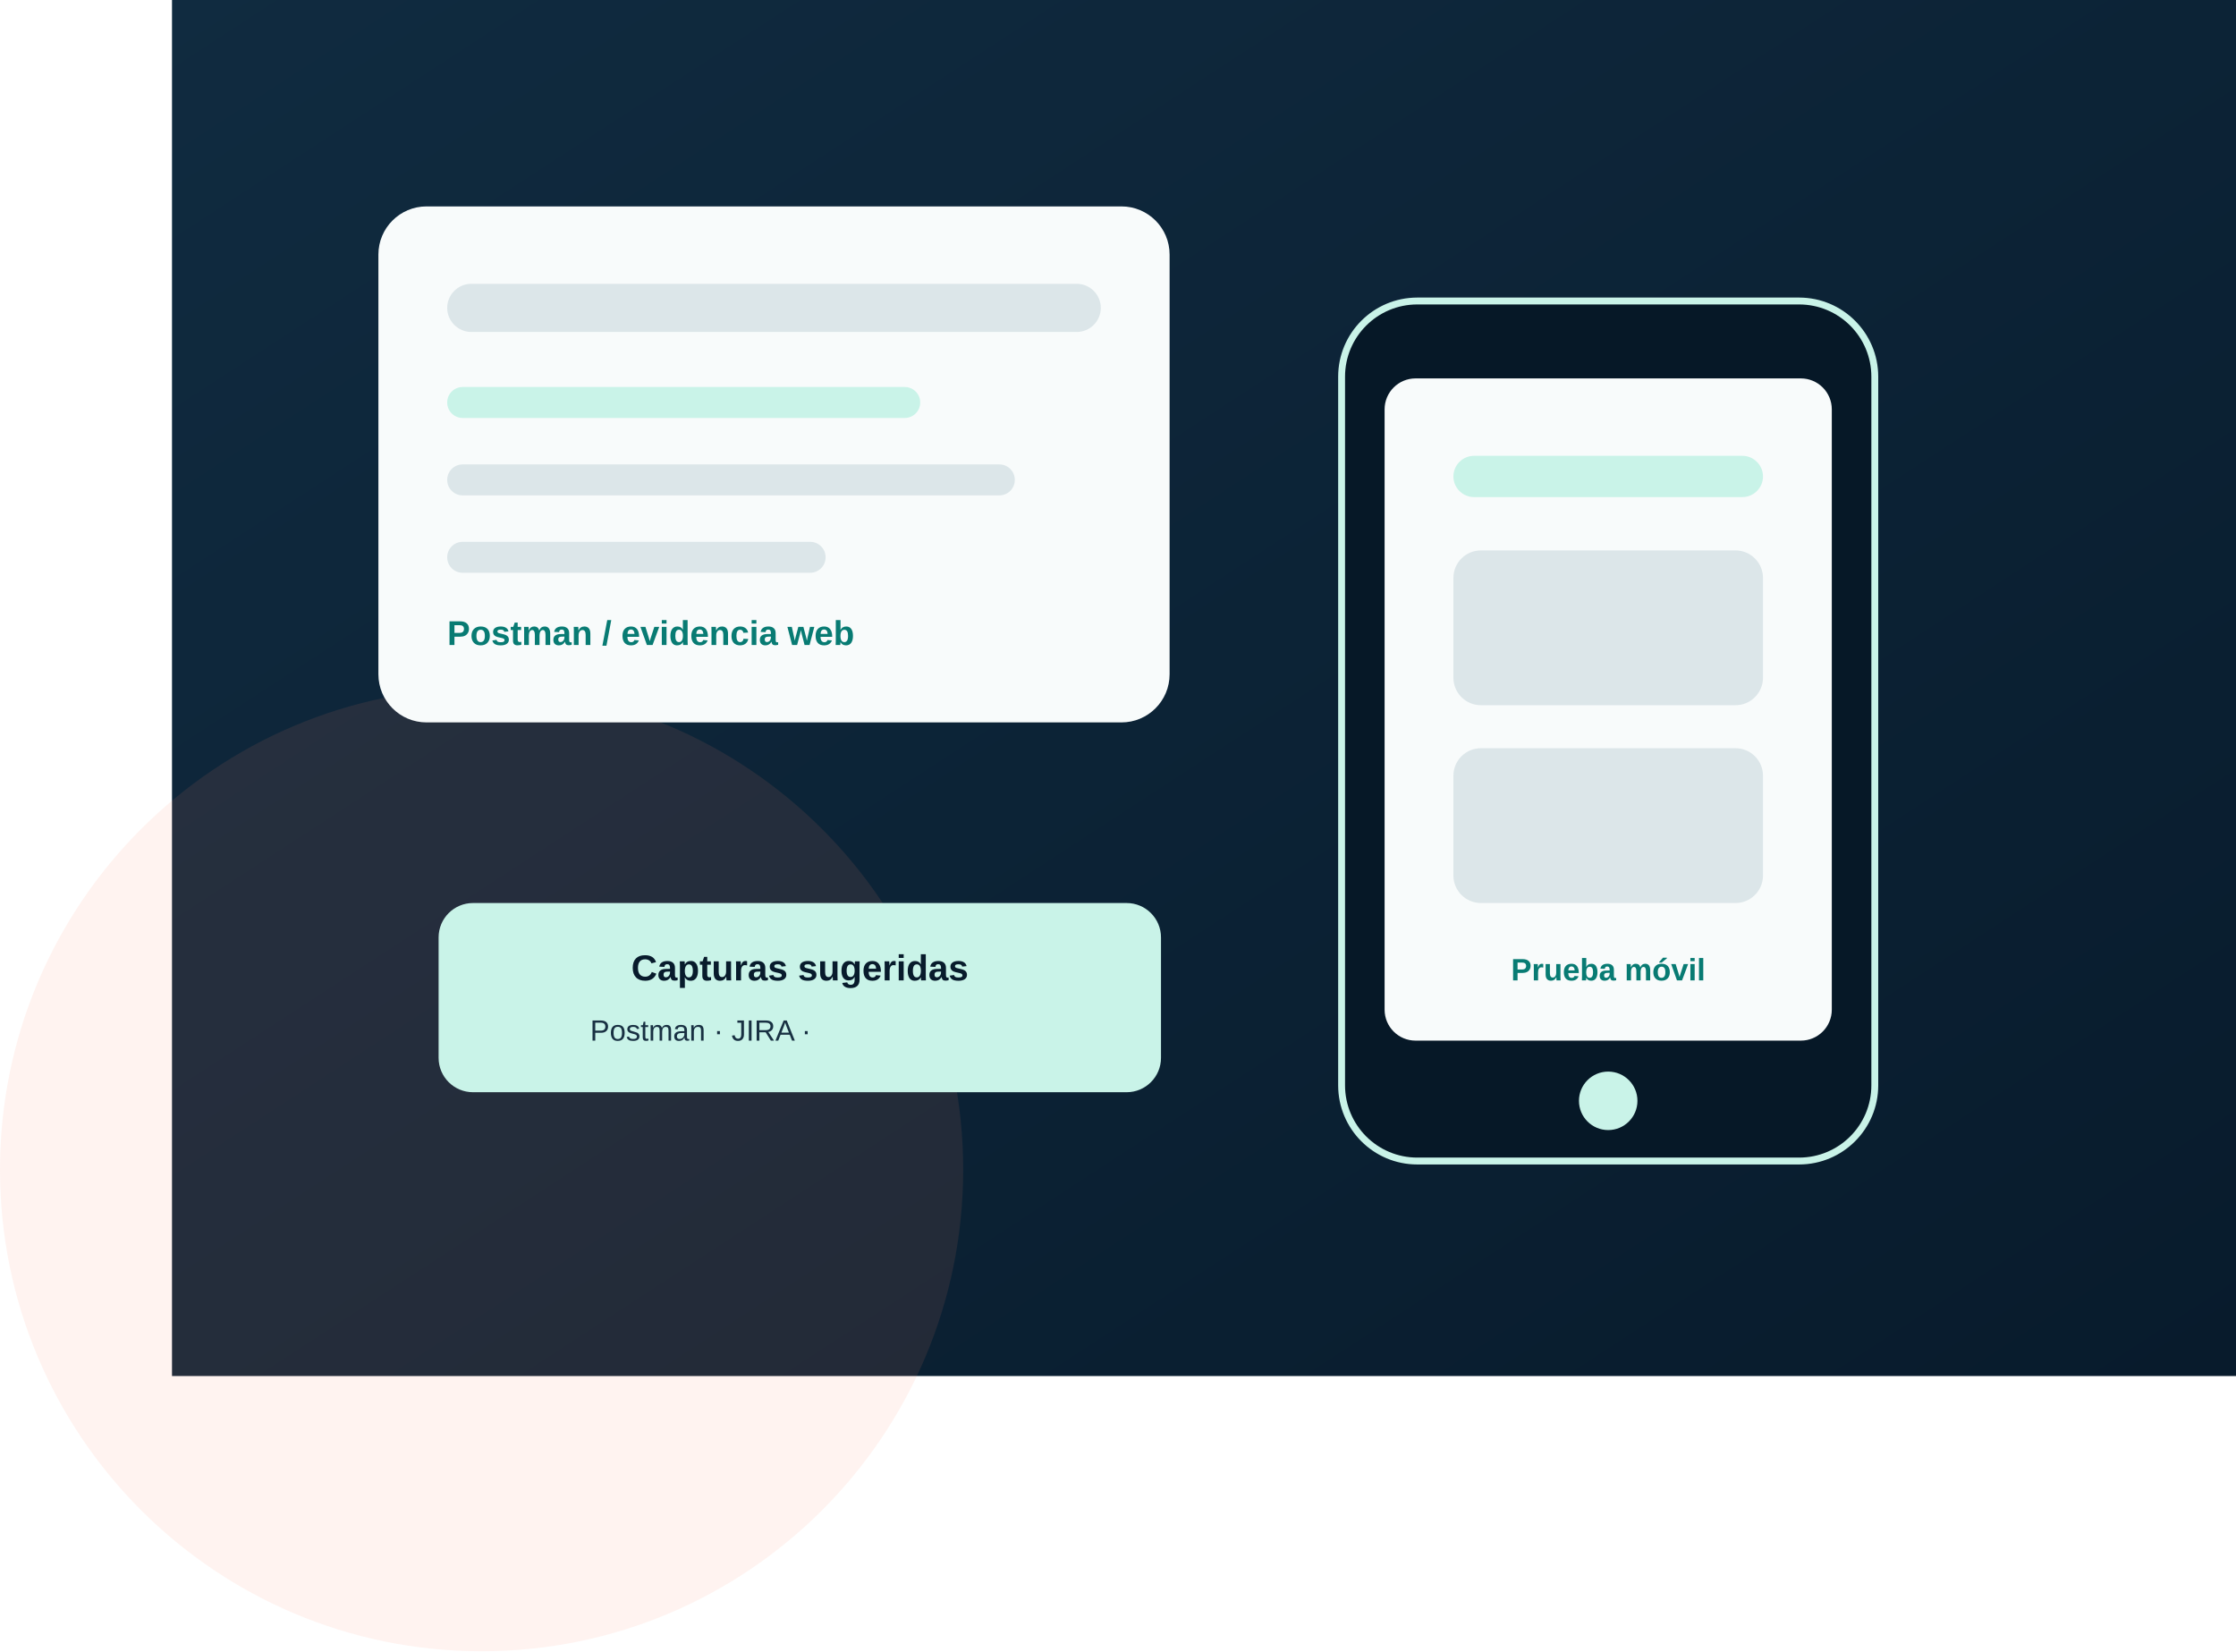
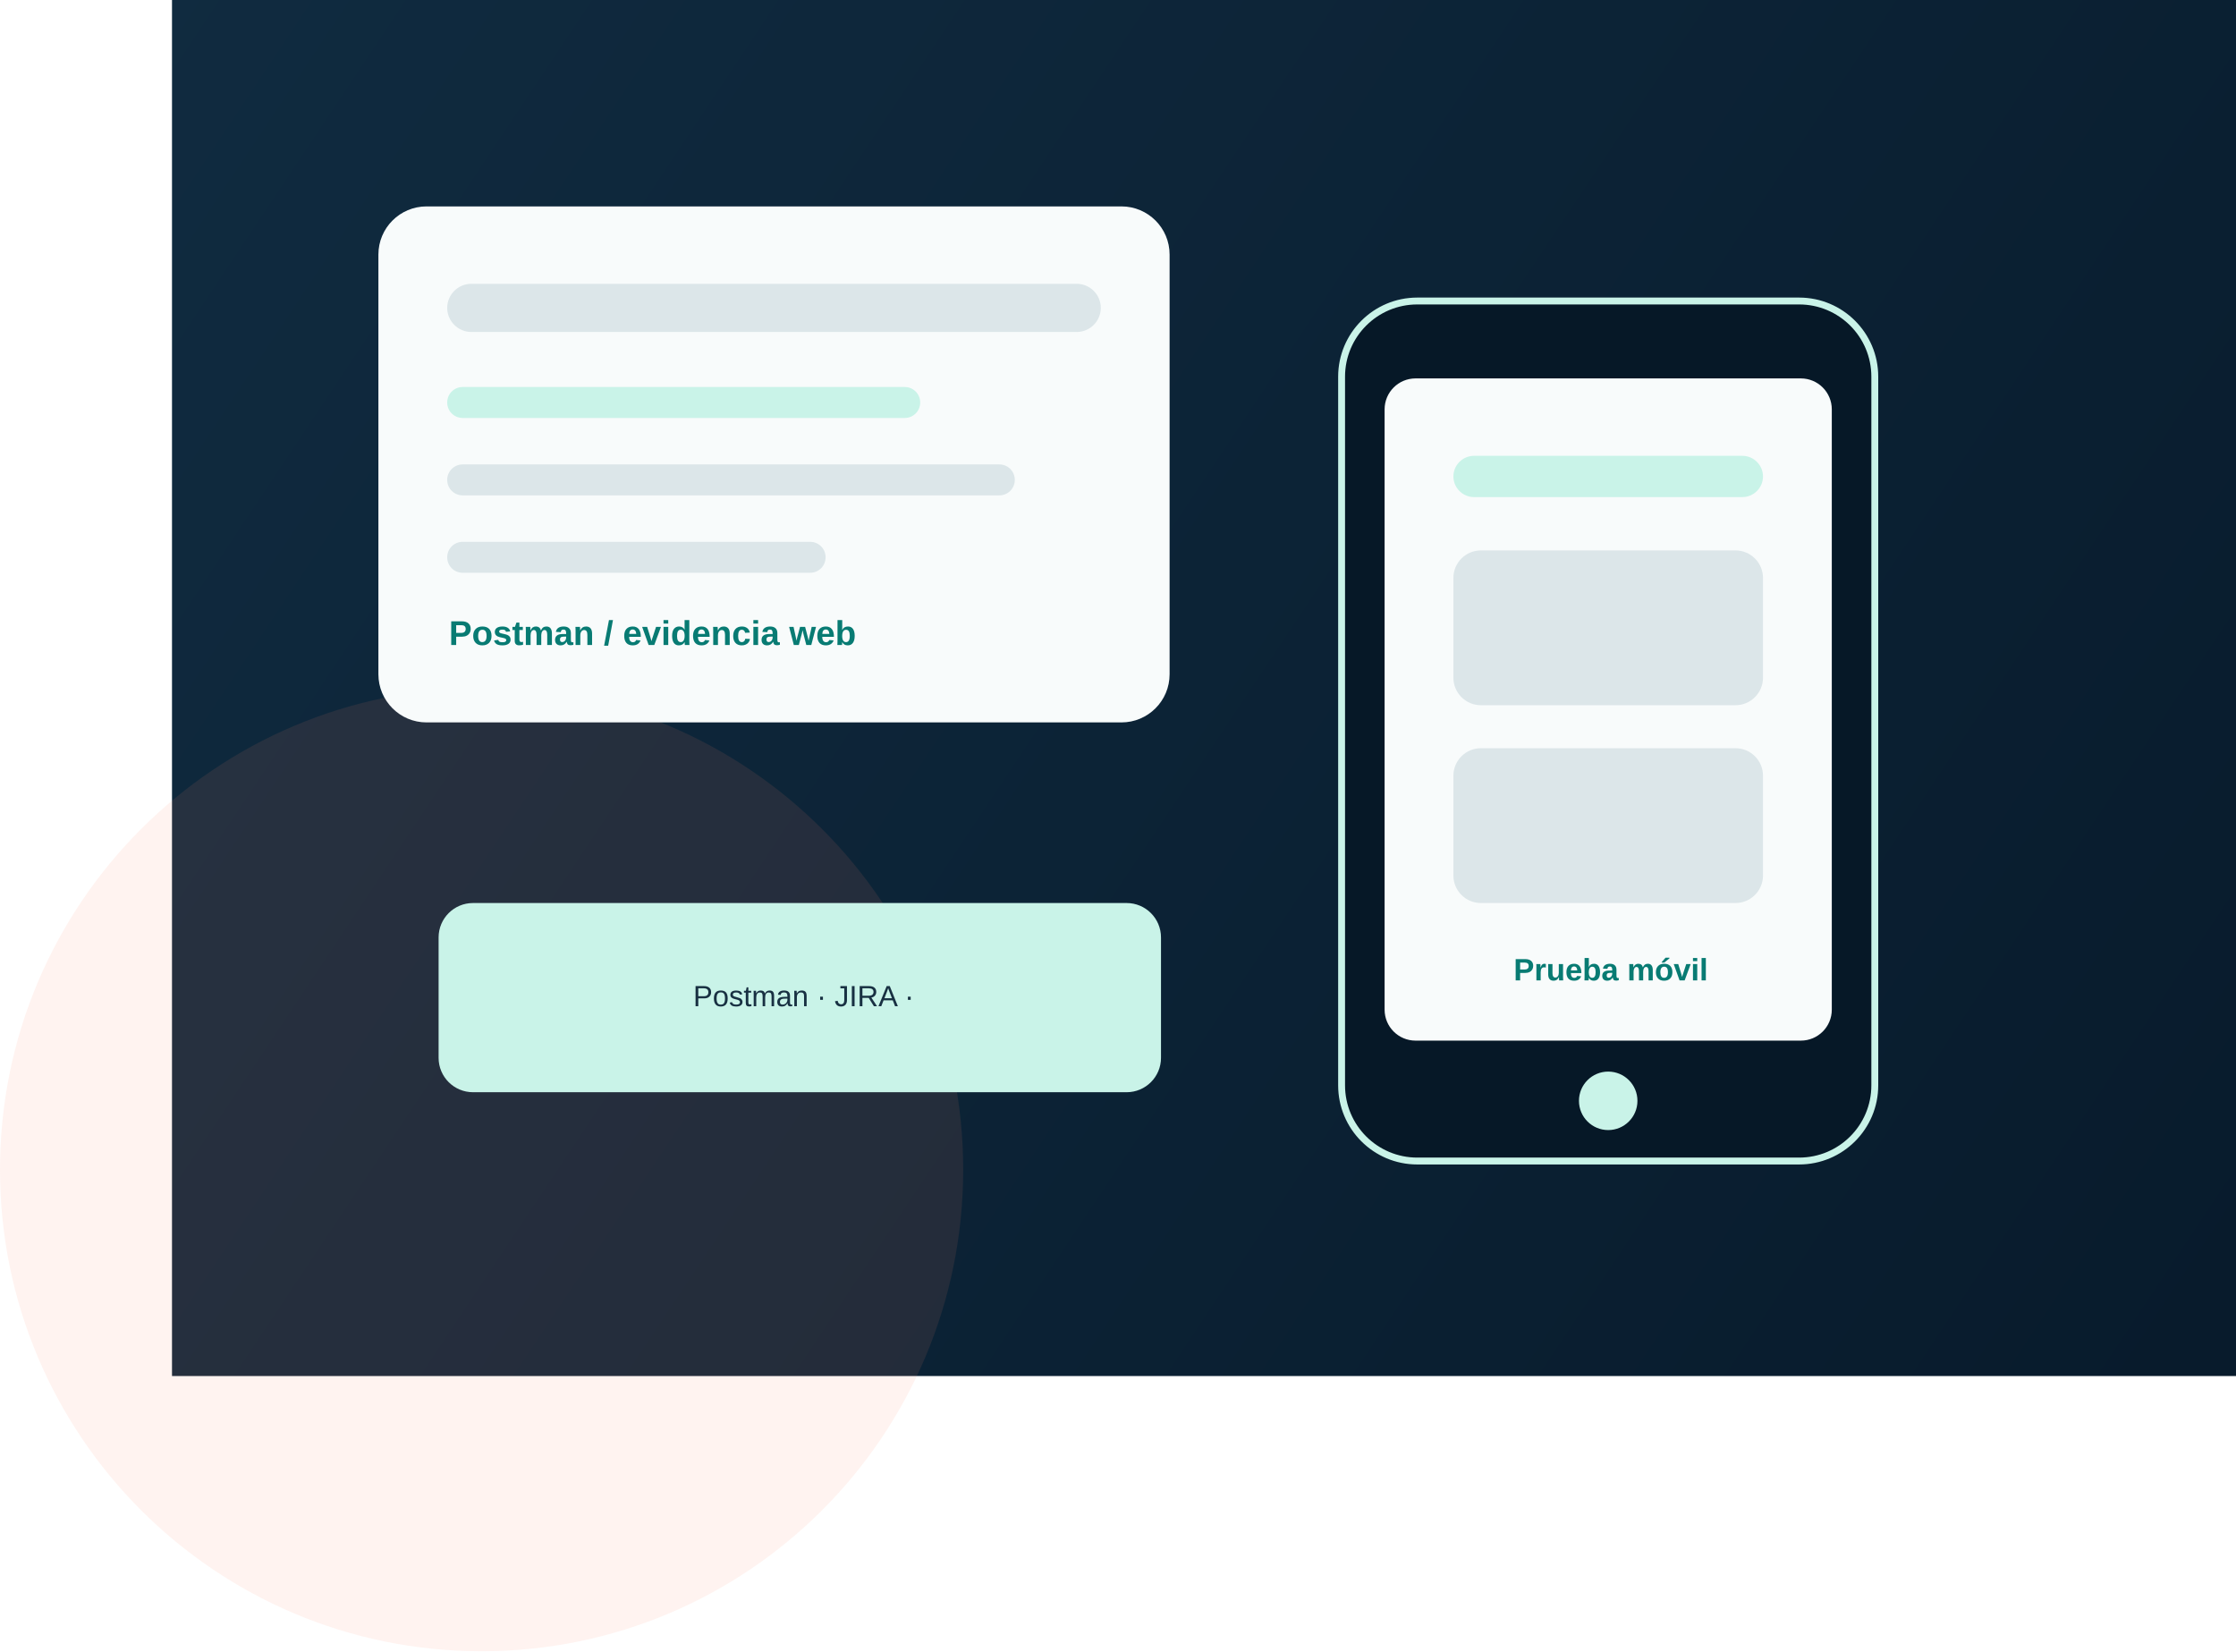
- <svg xmlns="http://www.w3.org/2000/svg" id="Layer_1" version="1.1" viewBox="0 0 1300 960">
-   <defs>
-     <style>
-       .st0 {
-         fill: #dce6e9;
-       }
- 
-       .st1 {
-         fill: #081b2c;
-         font-size: 21px;
-       }
- 
-       .st1, .st2, .st3, .st4 {
-         isolation: isolate;
-       }
- 
-       .st1, .st3, .st4 {
-         font-family: Arial-BoldMT, Arial;
-         font-weight: 700;
-       }
- 
-       .st5 {
-         fill: #c9f3e8;
-       }
- 
-       .st6 {
-         fill: url(#linear-gradient);
-       }
- 
-       .st2 {
-         fill: #183042;
-         font-family: ArialMT, Arial;
-         font-size: 17px;
-       }
- 
-       .st7 {
-         fill: #061827;
-         stroke: #c9f3e8;
-         stroke-width: 4px;
-       }
- 
-       .st8 {
-         fill: #f8fbfb;
-       }
- 
-       .st3 {
-         font-size: 20px;
-       }
- 
-       .st3, .st4 {
-         fill: #087b73;
-       }
- 
-       .st9 {
-         fill: #ff8b6a;
-         fill-opacity: .1;
-       }
- 
-       .st4 {
-         font-size: 18px;
-       }
-     </style>
-     <linearGradient id="linear-gradient" x1="303.8" y1="706.1" x2="304.8" y2="705.1" gradientTransform="translate(-364496 564894) scale(1200 -800)" gradientUnits="userSpaceOnUse">
-       <stop offset="0" stop-color="#102b40" />
-       <stop offset="1" stop-color="#081b2c" />
-     </linearGradient>
-   </defs>
-   <rect class="st6" x="100" width="1200" height="800" />
-   <circle class="st9" cx="280" cy="680" r="280" />
-   <g>
-     <rect class="st8" x="220" y="120" width="460" height="300" rx="28" ry="28" />
-     <path class="st0" d="M274,165h352c7.7,0,14,6.3,14,14h0c0,7.7-6.3,14-14,14h-352c-7.7,0-14-6.3-14-14h0c0-7.7,6.3-14,14-14Z" />
-     <path class="st5" d="M269,225h257c5,0,9,4,9,9h0c0,5-4,9-9,9h-257c-5,0-9-4-9-9h0c0-5,4-9,9-9Z" />
-     <path class="st0" d="M269,270h312c5,0,9,4,9,9h0c0,5-4,9-9,9h-312c-5,0-9-4-9-9h0c0-5,4-9,9-9Z" />
-     <path class="st0" d="M269,315h202c5,0,9,4,9,9h0c0,5-4,9-9,9h-202c-5,0-9-4-9-9h0c0-5,4-9,9-9Z" />
-     <text class="st3" transform="translate(260 375)">
-       <tspan x="0" y="0">Postman / evidencia web</tspan>
-     </text>
-     <rect class="st7" x="780" y="175" width="310" height="500" rx="44" ry="44" />
-     <rect class="st8" x="805" y="220" width="260" height="385" rx="18" ry="18" />
-     <circle class="st5" cx="935" cy="640" r="17" />
-     <path class="st5" d="M857,265h156c6.6,0,12,5.4,12,12h0c0,6.6-5.4,12-12,12h-156c-6.6,0-12-5.4-12-12h0c0-6.6,5.4-12,12-12Z" />
-     <rect class="st0" x="845" y="320" width="180" height="90" rx="16" ry="16" />
-     <rect class="st0" x="845" y="435" width="180" height="90" rx="16" ry="16" />
-     <text class="st4" transform="translate(878.5 570)">
-       <tspan x="0" y="0">Prueba móvil</tspan>
-     </text>
-     <rect class="st5" x="255" y="525" width="420" height="110" rx="20" ry="20" />
-     <text class="st1" transform="translate(367 570)">
-       <tspan x="0" y="0">Capturas sugeridas</tspan>
-     </text>
-     <text class="st2" transform="translate(343.1 605)">
-       <tspan x="0" y="0">Postman · JIRA ·</tspan>
-     </text>
+ <svg xmlns="http://www.w3.org/2000/svg" width="1300" height="960" viewBox="0 0 1300 960">
+   <linearGradient id="linearGradient1" x1="64" y1="14" x2="1264" y2="814" gradientUnits="userSpaceOnUse">
+     <stop offset="1e-05" stop-color="#102b40" stop-opacity="1" />
+     <stop offset="1" stop-color="#081b2c" stop-opacity="1" />
+   </linearGradient>
+   <path id="Path" fill="url(#linearGradient1)" stroke="none" d="M 100 0 L 1300 0 L 1300 800 L 100 800 Z" />
+   <path id="path1" fill="#ff8b6a" fill-opacity="0.1" stroke="none" d="M 560 680 C 560 834.64 434.64 960 280 960 C 125.36 960 0 834.64 0 680 C 0 525.36 125.36 400 280 400 C 434.64 400 560 525.36 560 680 Z" />
+   <g id="Group">
+     <path id="path2" fill="#f8fbfb" stroke="none" d="M 248 120 L 652 120 C 667.464 120 680 132.536 680 148 L 680 392 C 680 407.464 667.464 420 652 420 L 248 420 C 232.536 420 220 407.464 220 392 L 220 148 C 220 132.536 232.536 120 248 120 Z" />
+     <path id="path3" fill="#dce6e9" stroke="none" d="M 274 165 L 626 165 C 633.7 165 640 171.3 640 179 L 640 179 C 640 186.7 633.7 193 626 193 L 274 193 C 266.3 193 260 186.7 260 179 L 260 179 C 260 171.3 266.3 165 274 165 Z" />
+     <path id="path4" fill="#c9f3e8" stroke="none" d="M 269 225 L 526 225 C 531 225 535 229 535 234 L 535 234 C 535 239 531 243 526 243 L 269 243 C 264 243 260 239 260 234 L 260 234 C 260 229 264 225 269 225 Z" />
+     <path id="path5" fill="#dce6e9" stroke="none" d="M 269 270 L 581 270 C 586 270 590 274 590 279 L 590 279 C 590 284 586 288 581 288 L 269 288 C 264 288 260 284 260 279 L 260 279 C 260 274 264 270 269 270 Z" />
+     <path id="path6" fill="#dce6e9" stroke="none" d="M 269 315 L 471 315 C 476 315 480 319 480 324 L 480 324 C 480 329 476 333 471 333 L 269 333 C 264 333 260 329 260 324 L 260 324 C 260 319 264 315 269 315 Z" />
+     <text id="Postman--evidencia-web" xml:space="preserve" x="261" y="375" font-family="Arial" font-size="20" font-weight="700" fill="#087b73">Postman / evidencia web</text>
+     <path id="path7" fill="#061827" stroke="#c9f3e8" stroke-width="4" d="M 824 175 L 1046 175 C 1070.301 175 1090 194.699 1090 219 L 1090 631 C 1090 655.301 1070.301 675 1046 675 L 824 675 C 799.699 675 780 655.301 780 631 L 780 219 C 780 194.699 799.699 175 824 175 Z" />
+     <path id="path8" fill="#f8fbfb" stroke="none" d="M 823 220 L 1047 220 C 1056.941 220 1065 228.059 1065 238 L 1065 587 C 1065 596.941 1056.941 605 1047 605 L 823 605 C 813.059 605 805 596.941 805 587 L 805 238 C 805 228.059 813.059 220 823 220 Z" />
+     <path id="path9" fill="#c9f3e8" stroke="none" d="M 952 640 C 952 649.389 944.389 657 935 657 C 925.611 657 918 649.389 918 640 C 918 630.611 925.611 623 935 623 C 944.389 623 952 630.611 952 640 Z" />
+     <path id="path10" fill="#c9f3e8" stroke="none" d="M 857 265 L 1013 265 C 1019.6 265 1025 270.4 1025 277 L 1025 277 C 1025 283.6 1019.6 289 1013 289 L 857 289 C 850.4 289 845 283.6 845 277 L 845 277 C 845 270.4 850.4 265 857 265 Z" />
+     <path id="path11" fill="#dce6e9" stroke="none" d="M 861 320 L 1009 320 C 1017.837 320 1025 327.163 1025 336 L 1025 394 C 1025 402.837 1017.837 410 1009 410 L 861 410 C 852.163 410 845 402.837 845 394 L 845 336 C 845 327.163 852.163 320 861 320 Z" />
+     <path id="path12" fill="#dce6e9" stroke="none" d="M 861 435 L 1009 435 C 1017.837 435 1025 442.163 1025 451 L 1025 509 C 1025 517.837 1017.837 525 1009 525 L 861 525 C 852.163 525 845 517.837 845 509 L 845 451 C 845 442.163 852.163 435 861 435 Z" />
+     <text id="Prueba-mvil" xml:space="preserve" x="880" y="570" font-family="Arial" font-size="18" font-weight="700" fill="#087b73">Prueba móvil</text>
+     <path id="path13" fill="#c9f3e8" stroke="none" d="M 275 525 L 655 525 C 666.046 525 675 533.954 675 545 L 675 615 C 675 626.046 666.046 635 655 635 L 275 635 C 263.954 635 255 626.046 255 615 L 255 545 C 255 533.954 263.954 525 275 525 Z" />
+     <text id="Postman--JIRA-" xml:space="preserve" x="403" y="585" font-family="Arial" font-size="17" fill="#183042">Postman · JIRA ·</text>
  </g>
</svg>
